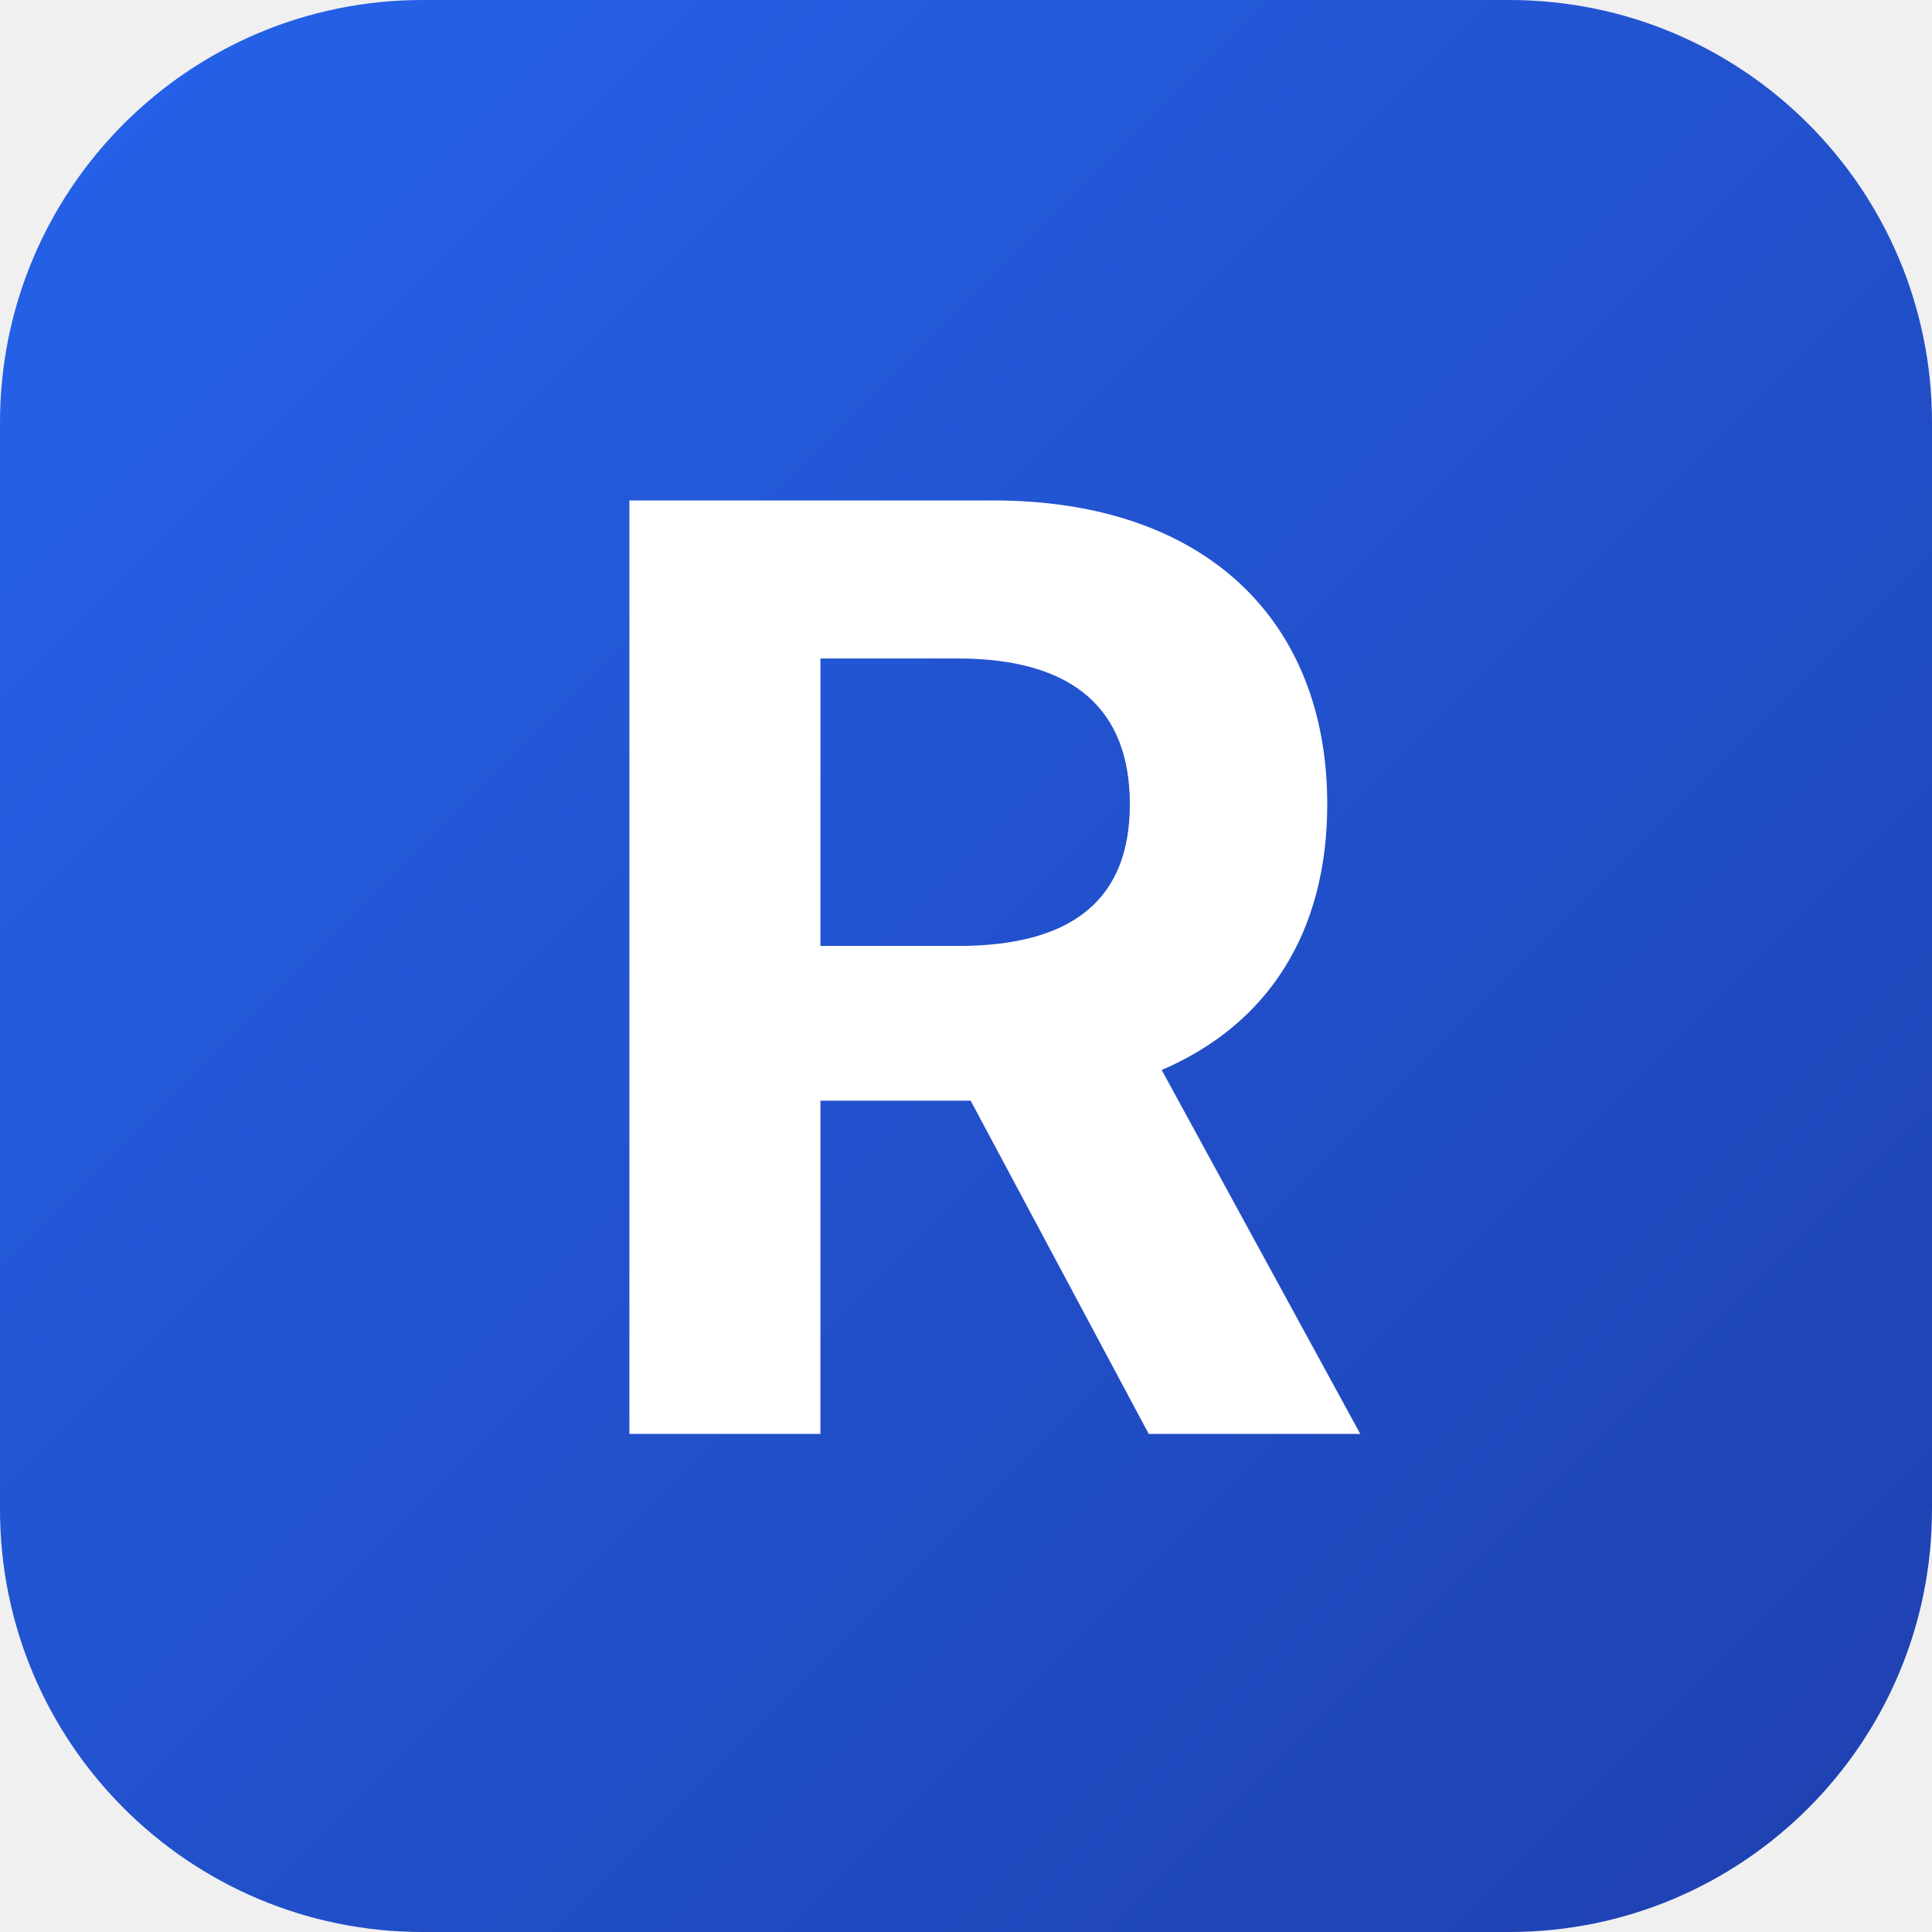
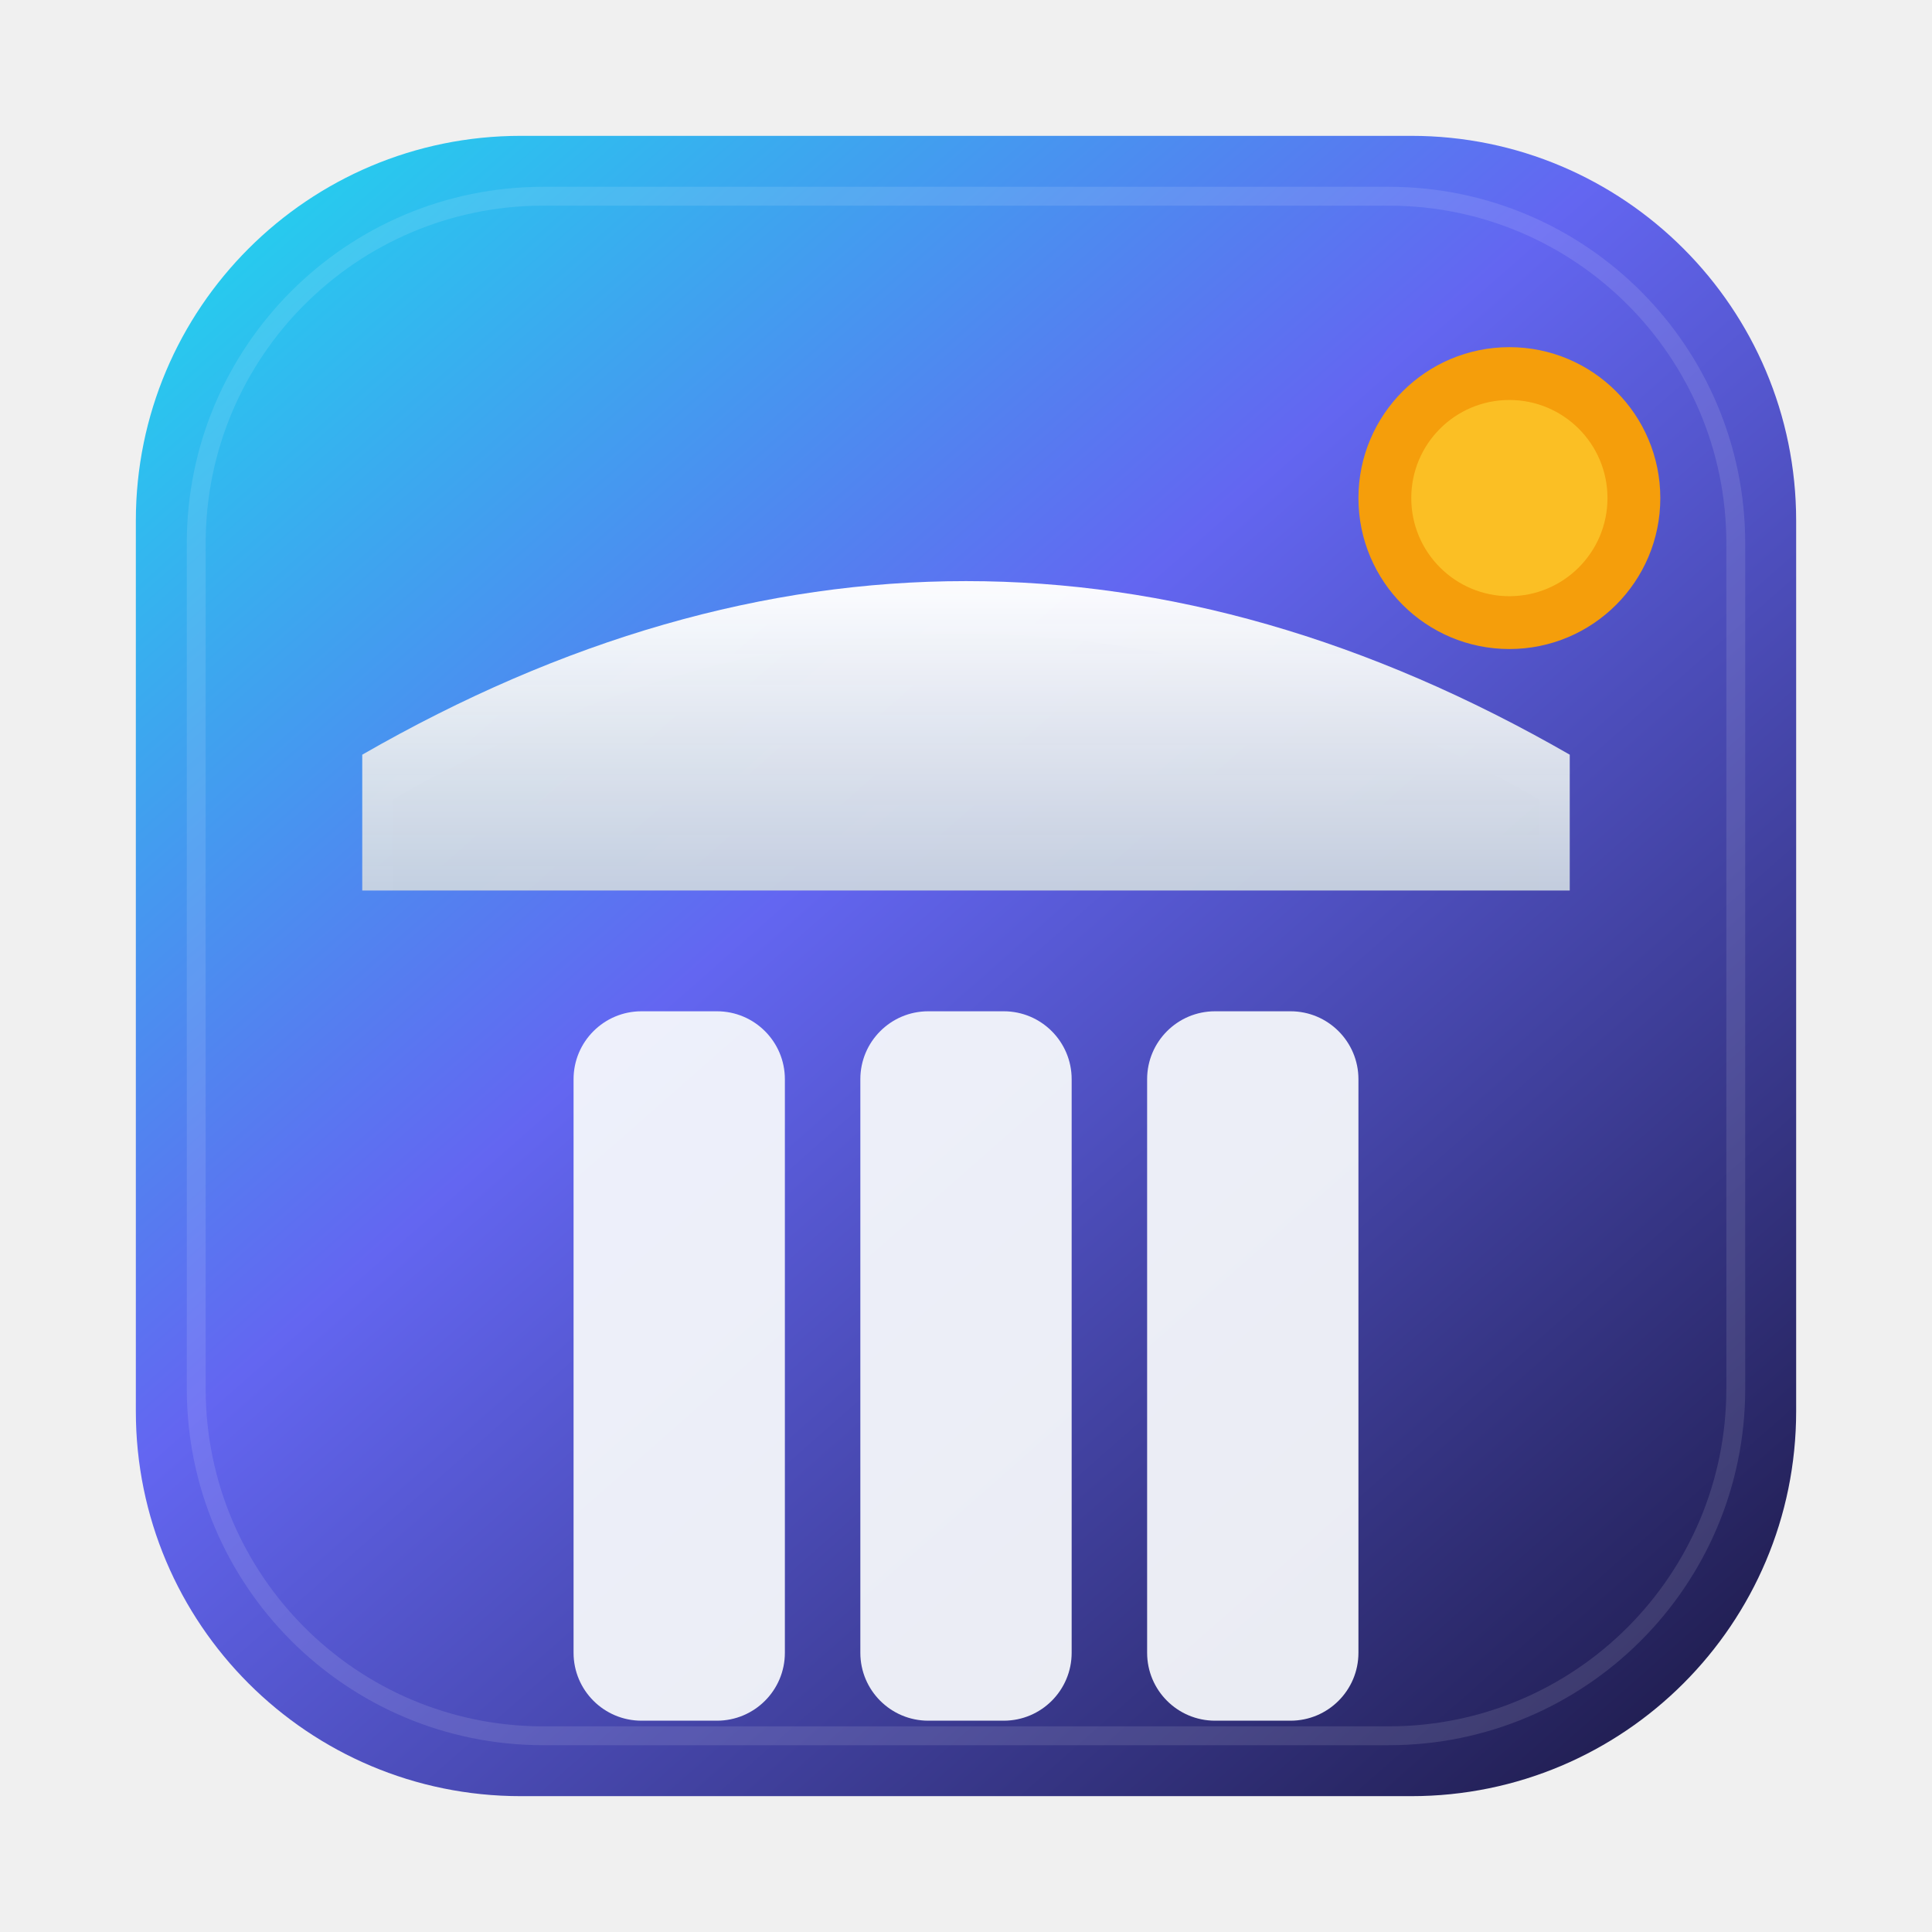
- <svg xmlns="http://www.w3.org/2000/svg" width="128" height="128" viewBox="0 0 128 128">
+ <svg xmlns="http://www.w3.org/2000/svg" width="128" height="128" viewBox="0 0 512 512" role="img" aria-label="RetailEX">
  <defs>
-     <linearGradient id="bg128" x1="0%" y1="0%" x2="100%" y2="100%">
-       <stop offset="0%" style="stop-color:#2563eb;stop-opacity:1" />
-       <stop offset="100%" style="stop-color:#1e40af;stop-opacity:1" />
+     <linearGradient id="r128-bg" x1="6%" y1="0%" x2="94%" y2="100%">
+       <stop offset="0%" stop-color="#22d3ee" />
+       <stop offset="42%" stop-color="#6366f1" />
+       <stop offset="100%" stop-color="#1e1b4b" />
+     </linearGradient>
+     <linearGradient id="r128-awn" x1="0%" y1="0%" x2="0%" y2="100%">
+       <stop offset="0%" stop-color="#ffffff" stop-opacity="0.98" />
+       <stop offset="100%" stop-color="#cbd5e1" stop-opacity="0.94" />
    </linearGradient>
  </defs>
-   <rect width="128" height="128" rx="28" fill="url(#bg128)" />
-   <text x="64" y="95" font-family="system-ui,-apple-system,sans-serif" font-size="85" font-weight="bold" fill="white" text-anchor="middle">R</text>
+   <rect x="36" y="36" width="440" height="440" rx="102" fill="url(#r128-bg)" />
+   <rect x="52" y="52" width="408" height="408" rx="92" fill="none" stroke="#ffffff" stroke-opacity="0.11" stroke-width="5" />
+   <path d="M 104 212 Q 256 124 408 212 L 408 236 L 104 236 Z" fill="#000" opacity="0.1" />
+   <path d="M 96 200 Q 256 108 416 200 L 416 236 L 96 236 Z" fill="url(#r128-awn)" />
+   <rect x="152" y="268" width="56" height="188" rx="18" fill="#f8fafc" fill-opacity="0.93" />
+   <rect x="228" y="268" width="56" height="188" rx="18" fill="#f8fafc" fill-opacity="0.93" />
+   <rect x="304" y="268" width="56" height="188" rx="18" fill="#f8fafc" fill-opacity="0.93" />
+   <circle cx="400" cy="132" r="40" fill="#f59e0b" />
+   <circle cx="400" cy="132" r="26" fill="#fbbf24" />
</svg>
